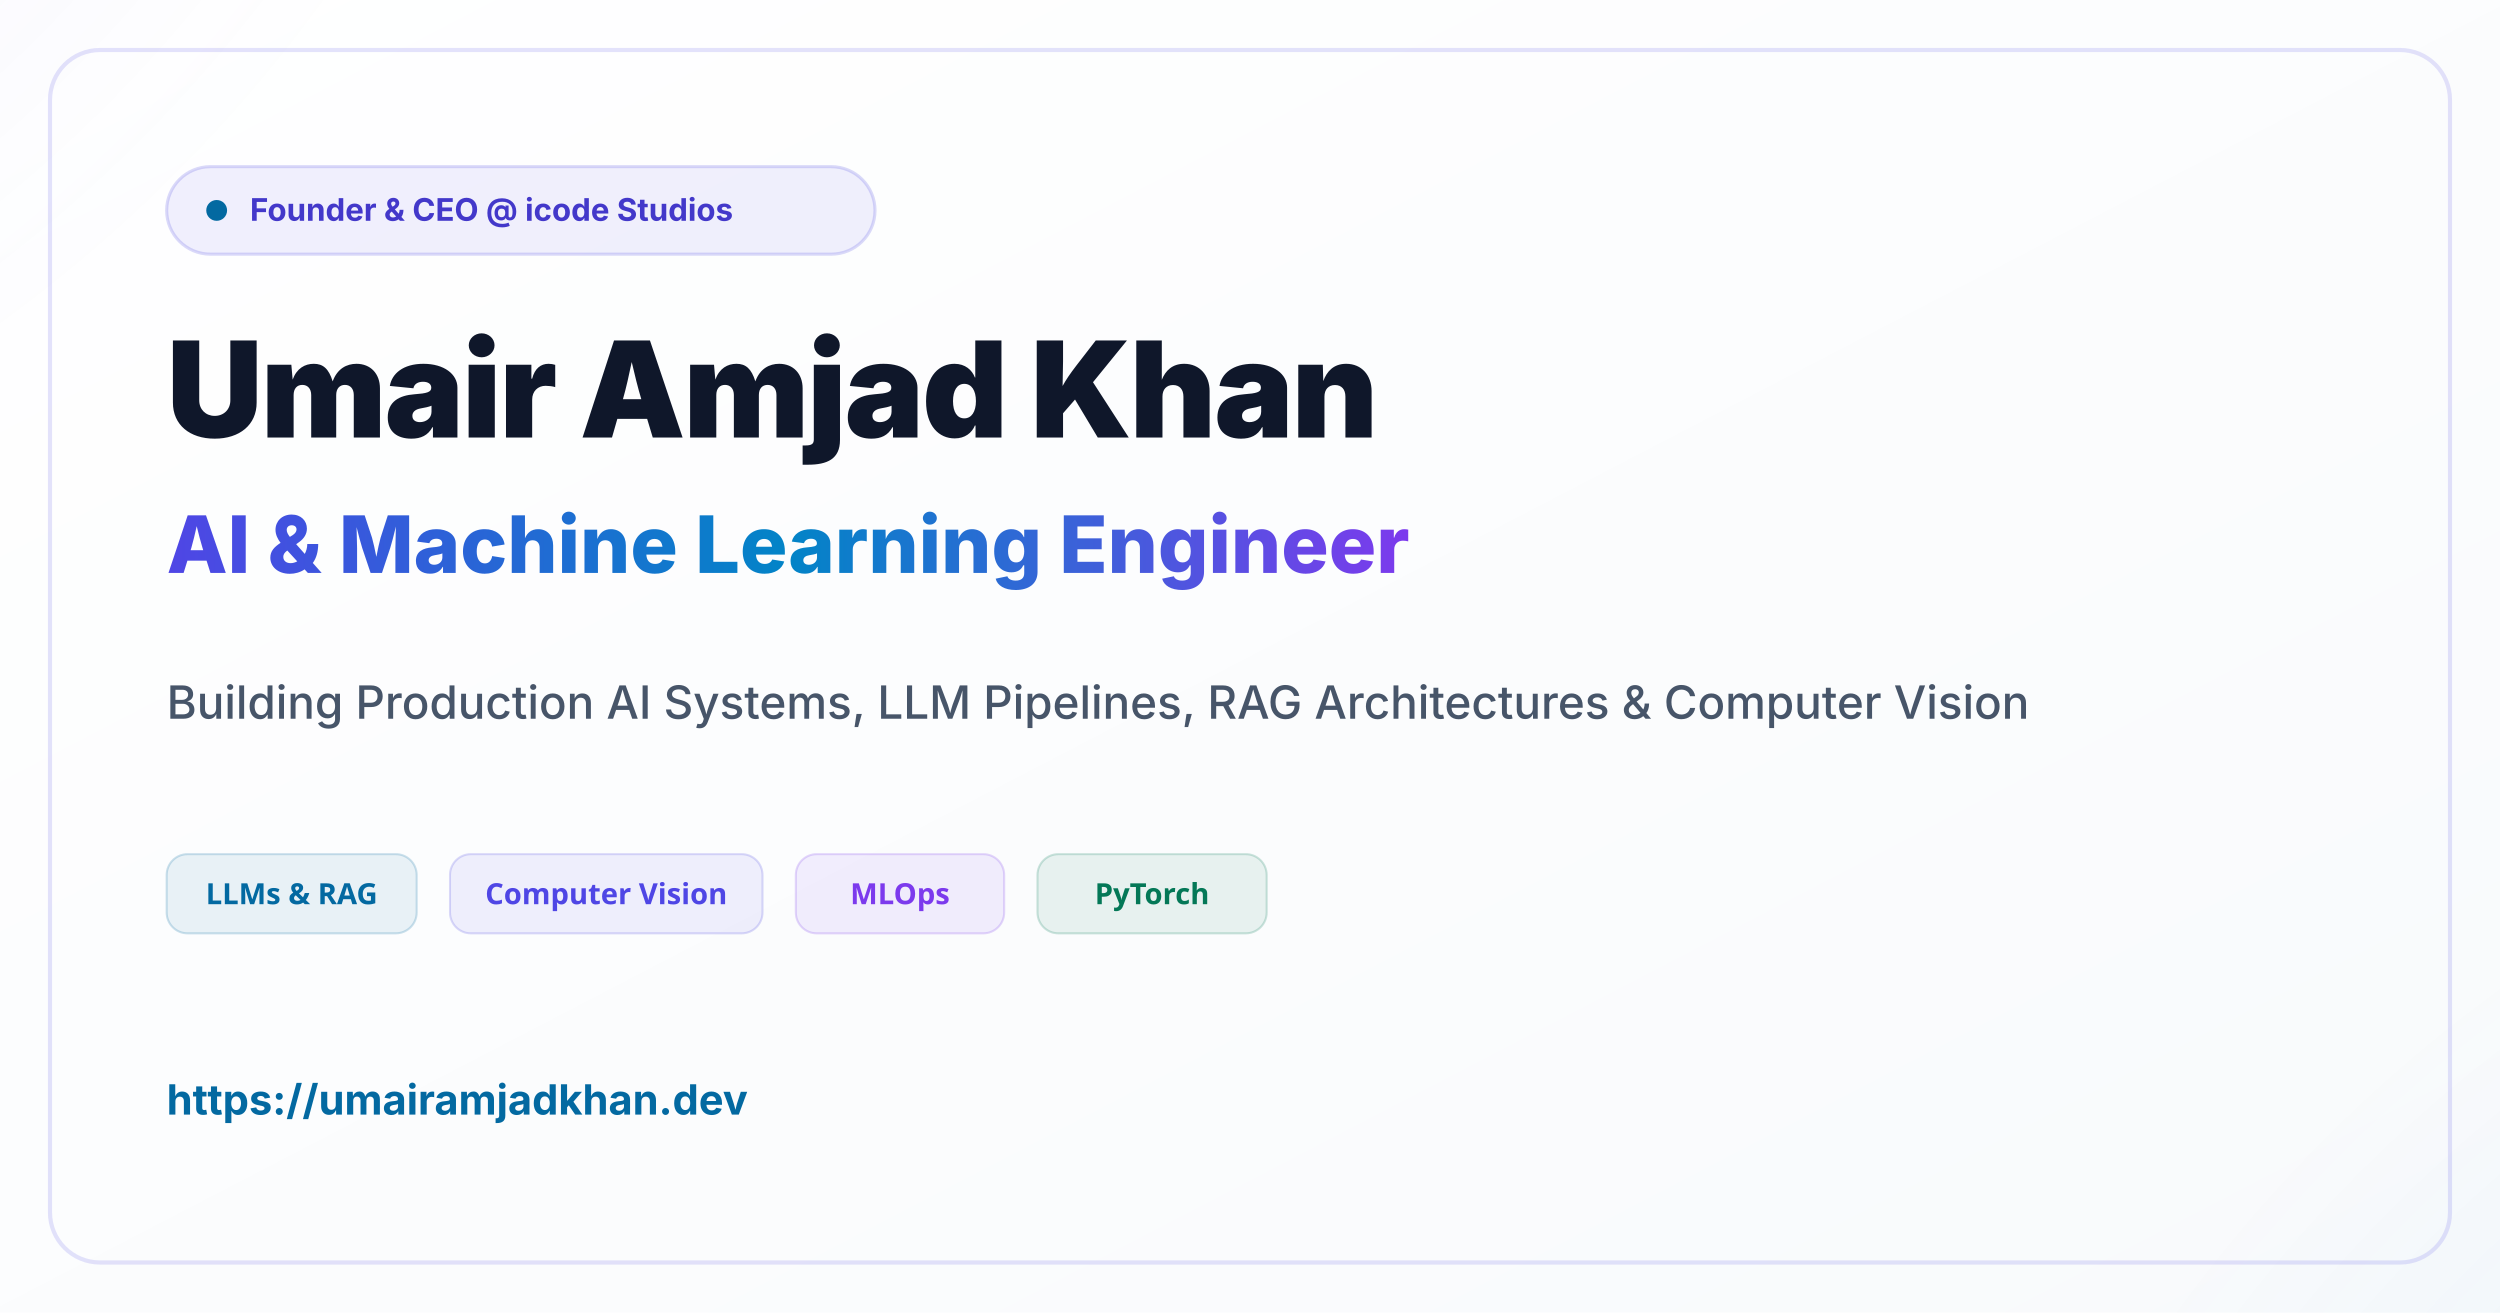
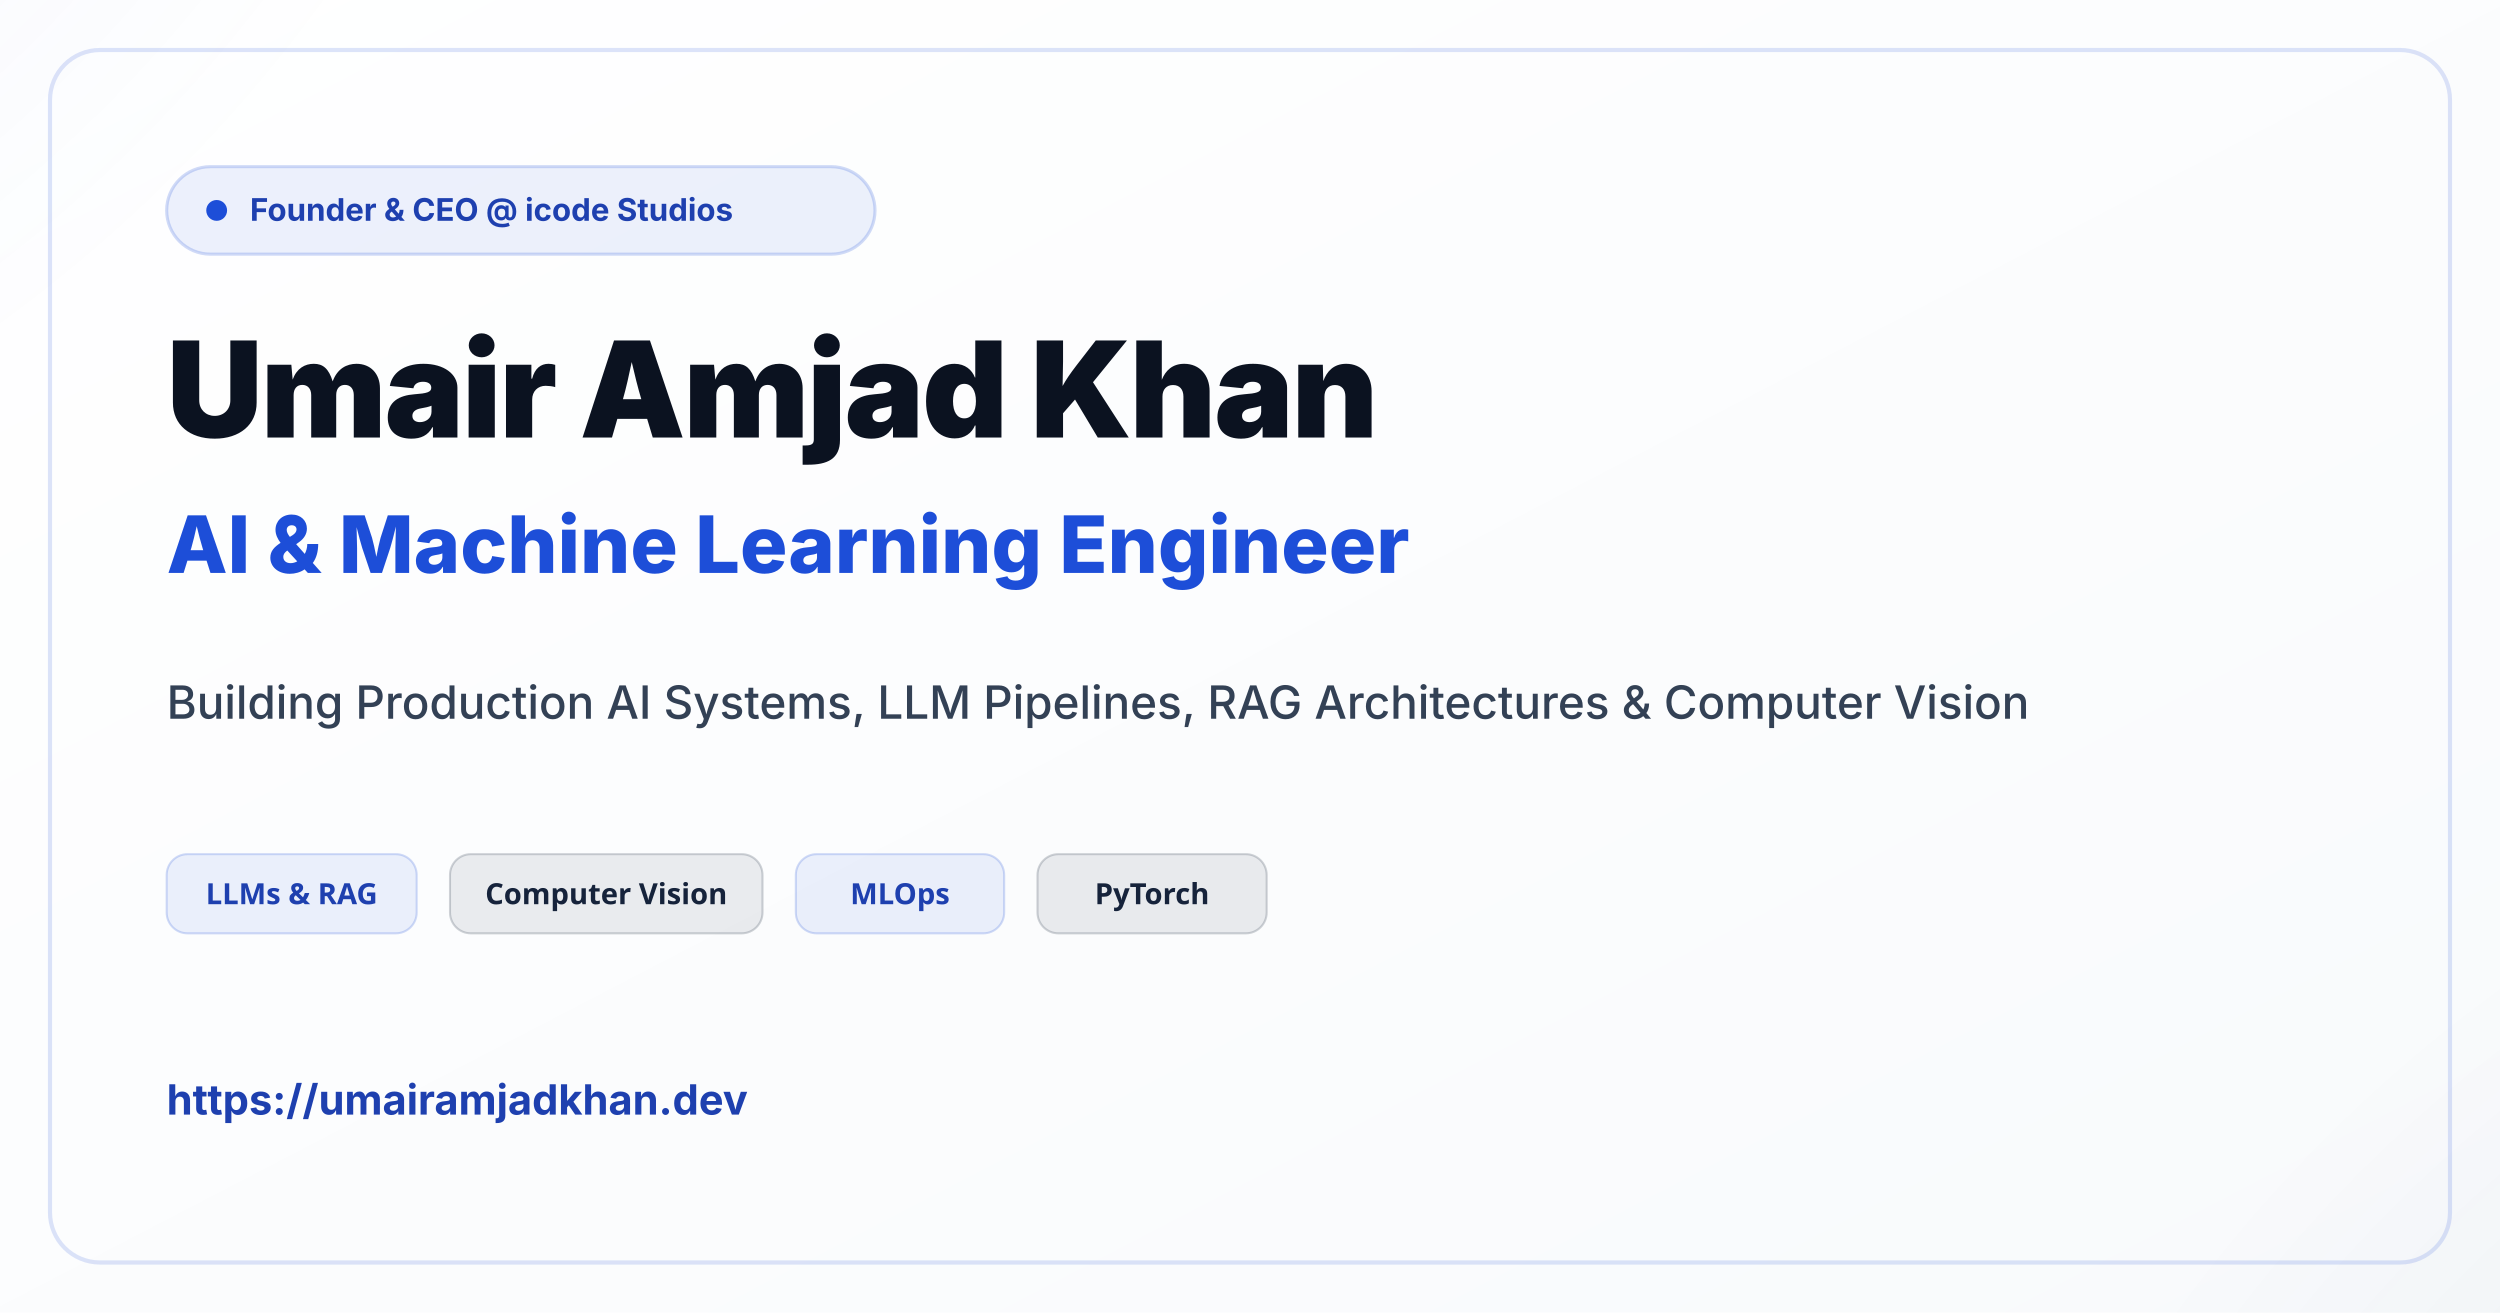
<svg xmlns="http://www.w3.org/2000/svg" width="1200" height="630" viewBox="0 0 1200 630">
  <defs>
    <linearGradient id="bg" x1="0%" y1="0%" x2="100%" y2="100%">
      <stop offset="0%" stop-color="#FFFFFF" />
      <stop offset="100%" stop-color="#F8FAFC" />
    </linearGradient>
    <radialGradient id="orb1" cx="0%" cy="0%" r="70%">
-       <stop offset="0%" stop-color="#4F46E5" stop-opacity="0.12" />
-       <stop offset="100%" stop-color="#4F46E5" stop-opacity="0" />
+       <stop offset="0%" stop-color="#1D4ED8" stop-opacity="0.12" />
+       <stop offset="100%" stop-color="#1D4ED8" stop-opacity="0" />
    </radialGradient>
    <radialGradient id="orb2" cx="100%" cy="100%" r="70%">
-       <stop offset="0%" stop-color="#0284C7" stop-opacity="0.12" />
-       <stop offset="100%" stop-color="#0284C7" stop-opacity="0" />
+       <stop offset="0%" stop-color="#16233B" stop-opacity="0.12" />
+       <stop offset="100%" stop-color="#16233B" stop-opacity="0" />
    </radialGradient>
    <linearGradient id="brand" x1="0%" y1="0%" x2="100%" y2="0%">
-       <stop offset="0%" stop-color="#4F46E5" />
-       <stop offset="50%" stop-color="#0284C7" />
-       <stop offset="100%" stop-color="#7C3AED" />
+       <stop offset="0%" stop-color="#1D4ED8" />
+       <stop offset="100%" stop-color="#1E40AF" />
    </linearGradient>
  </defs>
  <rect width="1200" height="630" fill="url(#bg)" />
  <circle cx="100" cy="100" r="500" fill="url(#orb1)" />
  <circle cx="1100" cy="530" r="500" fill="url(#orb2)" />
-   <rect x="24" y="24" width="1152" height="582" rx="24" fill="none" stroke="rgba(79,70,229,0.15)" stroke-width="2" />
-   <rect x="80" y="80" width="340" height="42" rx="21" fill="rgba(79,70,229,0.08)" stroke="rgba(79,70,229,0.2)" stroke-width="1.5" />
-   <circle cx="104" cy="101" r="5" fill="#0369A1" />
-   <text x="120" y="106" font-family="system-ui, -apple-system, sans-serif" font-size="15" font-weight="700" fill="#4338CA">Founder &amp; CEO @ icode Studios</text>
-   <text x="80" y="210" font-family="system-ui, -apple-system, sans-serif" font-size="64" font-weight="900" fill="#0F172A" letter-spacing="-1">Umair Amjad Khan</text>
-   <text x="80" y="275" font-family="system-ui, -apple-system, sans-serif" font-size="38" font-weight="800" fill="url(#brand)">AI &amp; Machine Learning Engineer</text>
-   <text x="80" y="345" font-family="system-ui, -apple-system, sans-serif" font-size="22" font-weight="500" fill="#475569">Building Production AI Systems, LLM Pipelines, RAG Architectures &amp; Computer Vision</text>
+   <rect x="24" y="24" width="1152" height="582" rx="24" fill="none" stroke="rgba(29,78,216,0.15)" stroke-width="2" />
+   <rect x="80" y="80" width="340" height="42" rx="21" fill="rgba(29,78,216,0.08)" stroke="rgba(29,78,216,0.2)" stroke-width="1.5" />
+   <circle cx="104" cy="101" r="5" fill="#1D4ED8" />
+   <text x="120" y="106" font-family="system-ui, -apple-system, sans-serif" font-size="15" font-weight="700" fill="#1E40AF">Founder &amp; CEO @ icode Studios</text>
+   <text x="80" y="210" font-family="system-ui, -apple-system, sans-serif" font-size="64" font-weight="900" fill="#0B1220" letter-spacing="-1">Umair Amjad Khan</text>
+   <text x="80" y="275" font-family="system-ui, -apple-system, sans-serif" font-size="38" font-weight="800" fill="#1D4ED8">AI &amp; Machine Learning Engineer</text>
+   <text x="80" y="345" font-family="system-ui, -apple-system, sans-serif" font-size="22" font-weight="500" fill="#334155">Building Production AI Systems, LLM Pipelines, RAG Architectures &amp; Computer Vision</text>
  <g transform="translate(80, 410)">
-     <rect x="0" y="0" width="120" height="38" rx="10" fill="rgba(3,105,161,0.08)" stroke="rgba(3,105,161,0.2)" stroke-width="1" />
-     <text x="60" y="24" font-family="system-ui, sans-serif" font-size="14" font-weight="700" fill="#0369A1" text-anchor="middle">LLMs &amp; RAG</text>
-     <rect x="136" y="0" width="150" height="38" rx="10" fill="rgba(79,70,229,0.08)" stroke="rgba(79,70,229,0.2)" stroke-width="1" />
-     <text x="211" y="24" font-family="system-ui, sans-serif" font-size="14" font-weight="700" fill="#4F46E5" text-anchor="middle">Computer Vision</text>
-     <rect x="302" y="0" width="100" height="38" rx="10" fill="rgba(124,58,237,0.08)" stroke="rgba(124,58,237,0.2)" stroke-width="1" />
-     <text x="352" y="24" font-family="system-ui, sans-serif" font-size="14" font-weight="700" fill="#7C3AED" text-anchor="middle">MLOps</text>
-     <rect x="418" y="0" width="110" height="38" rx="10" fill="rgba(4,120,87,0.08)" stroke="rgba(4,120,87,0.2)" stroke-width="1" />
-     <text x="473" y="24" font-family="system-ui, sans-serif" font-size="14" font-weight="700" fill="#047857" text-anchor="middle">PyTorch</text>
+     <rect x="0" y="0" width="120" height="38" rx="10" fill="rgba(29,78,216,0.08)" stroke="rgba(29,78,216,0.2)" stroke-width="1" />
+     <text x="60" y="24" font-family="system-ui, sans-serif" font-size="14" font-weight="700" fill="#1E40AF" text-anchor="middle">LLMs &amp; RAG</text>
+     <rect x="136" y="0" width="150" height="38" rx="10" fill="rgba(22,35,59,0.08)" stroke="rgba(22,35,59,0.2)" stroke-width="1" />
+     <text x="211" y="24" font-family="system-ui, sans-serif" font-size="14" font-weight="700" fill="#16233B" text-anchor="middle">Computer Vision</text>
+     <rect x="302" y="0" width="100" height="38" rx="10" fill="rgba(29,78,216,0.08)" stroke="rgba(29,78,216,0.2)" stroke-width="1" />
+     <text x="352" y="24" font-family="system-ui, sans-serif" font-size="14" font-weight="700" fill="#1E40AF" text-anchor="middle">MLOps</text>
+     <rect x="418" y="0" width="110" height="38" rx="10" fill="rgba(22,35,59,0.08)" stroke="rgba(22,35,59,0.2)" stroke-width="1" />
+     <text x="473" y="24" font-family="system-ui, sans-serif" font-size="14" font-weight="700" fill="#16233B" text-anchor="middle">PyTorch</text>
  </g>
-   <text x="80" y="535" font-family="system-ui, -apple-system, sans-serif" font-size="20" font-weight="700" fill="#0369A1">https://umairamjadkhan.dev</text>
+   <text x="80" y="535" font-family="system-ui, -apple-system, sans-serif" font-size="20" font-weight="700" fill="#1E40AF">https://umairamjadkhan.dev</text>
</svg>
